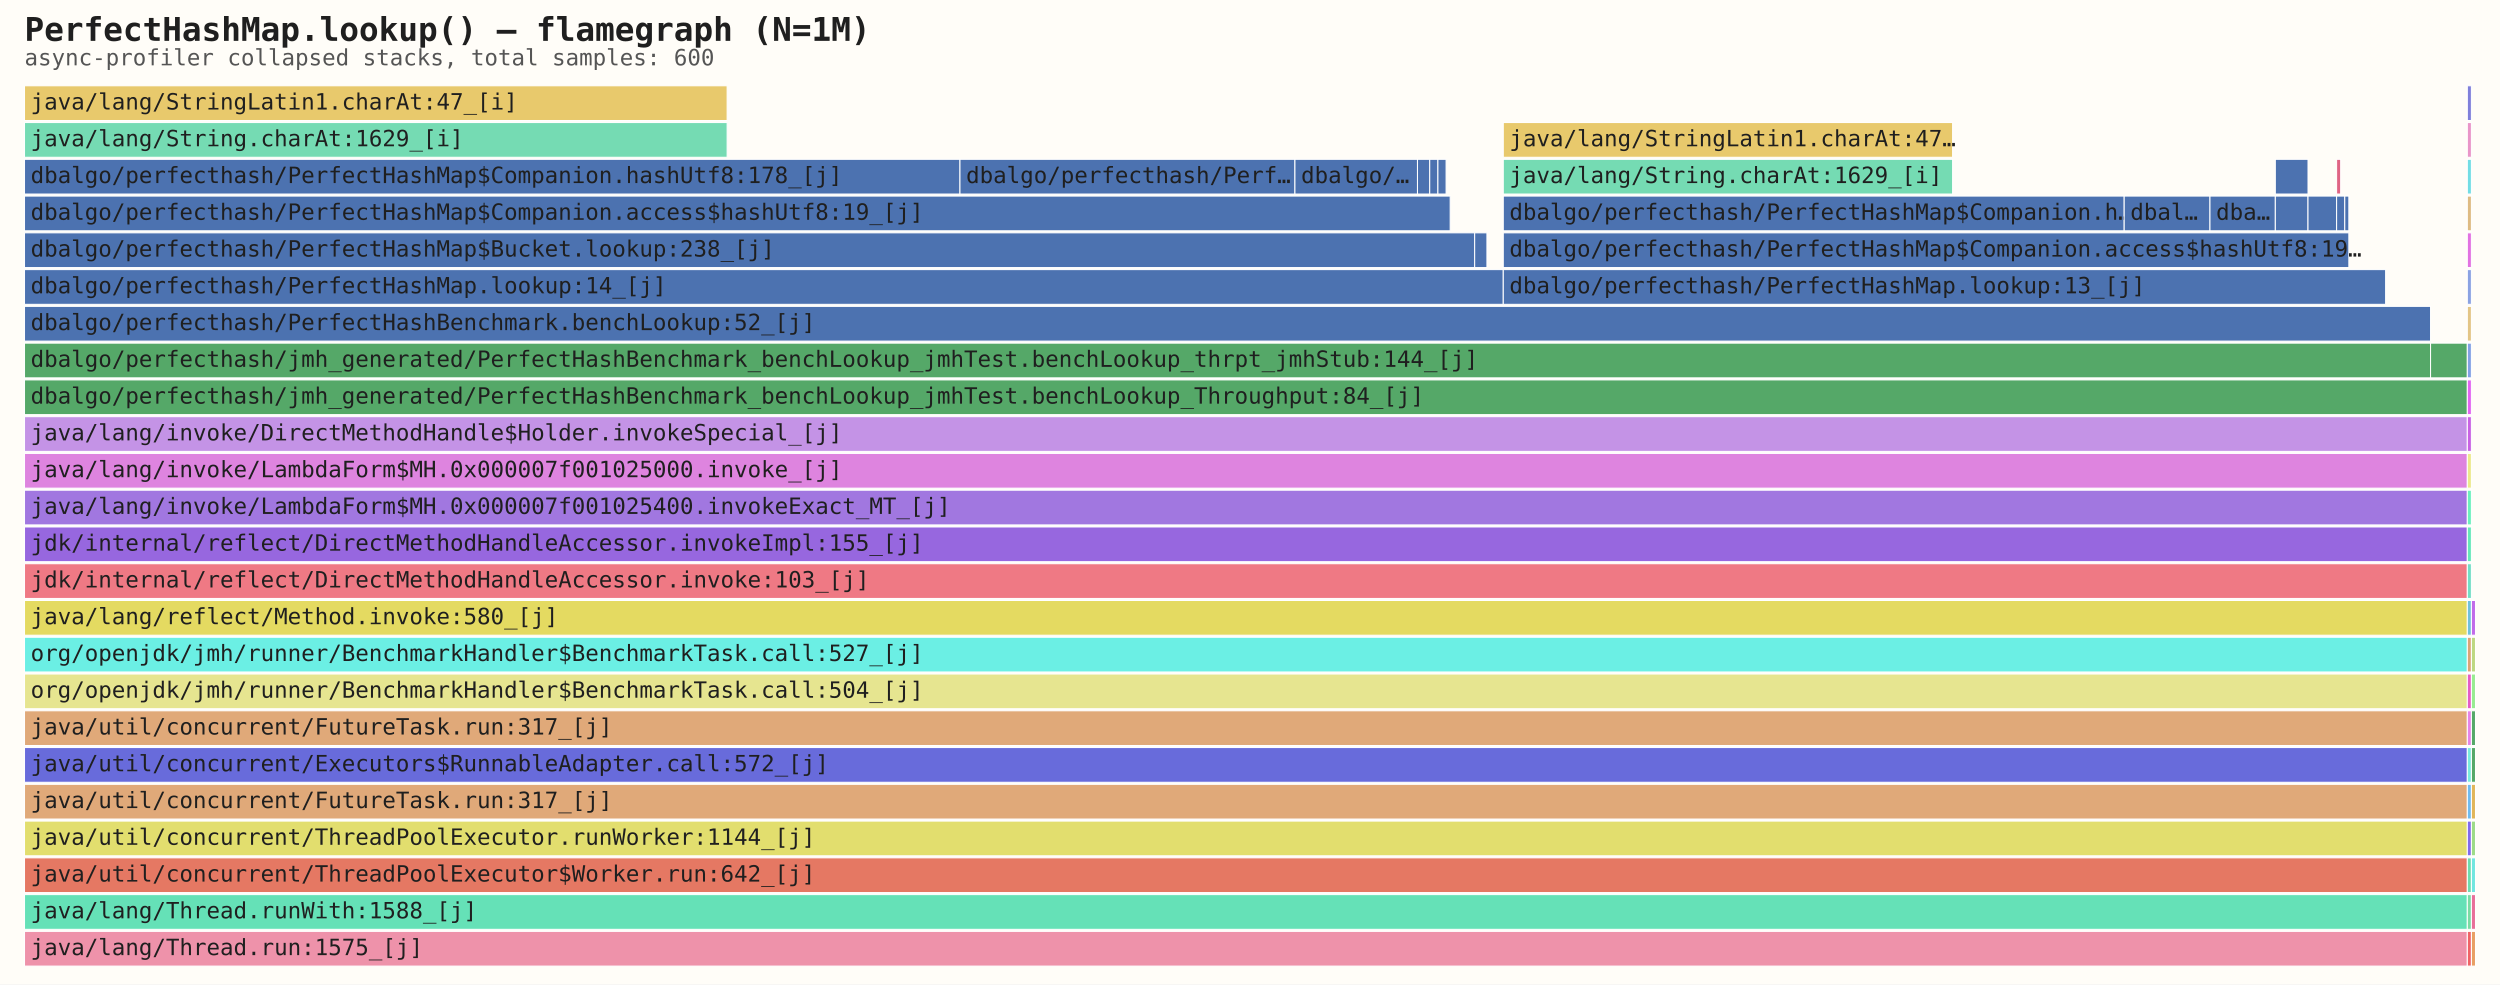
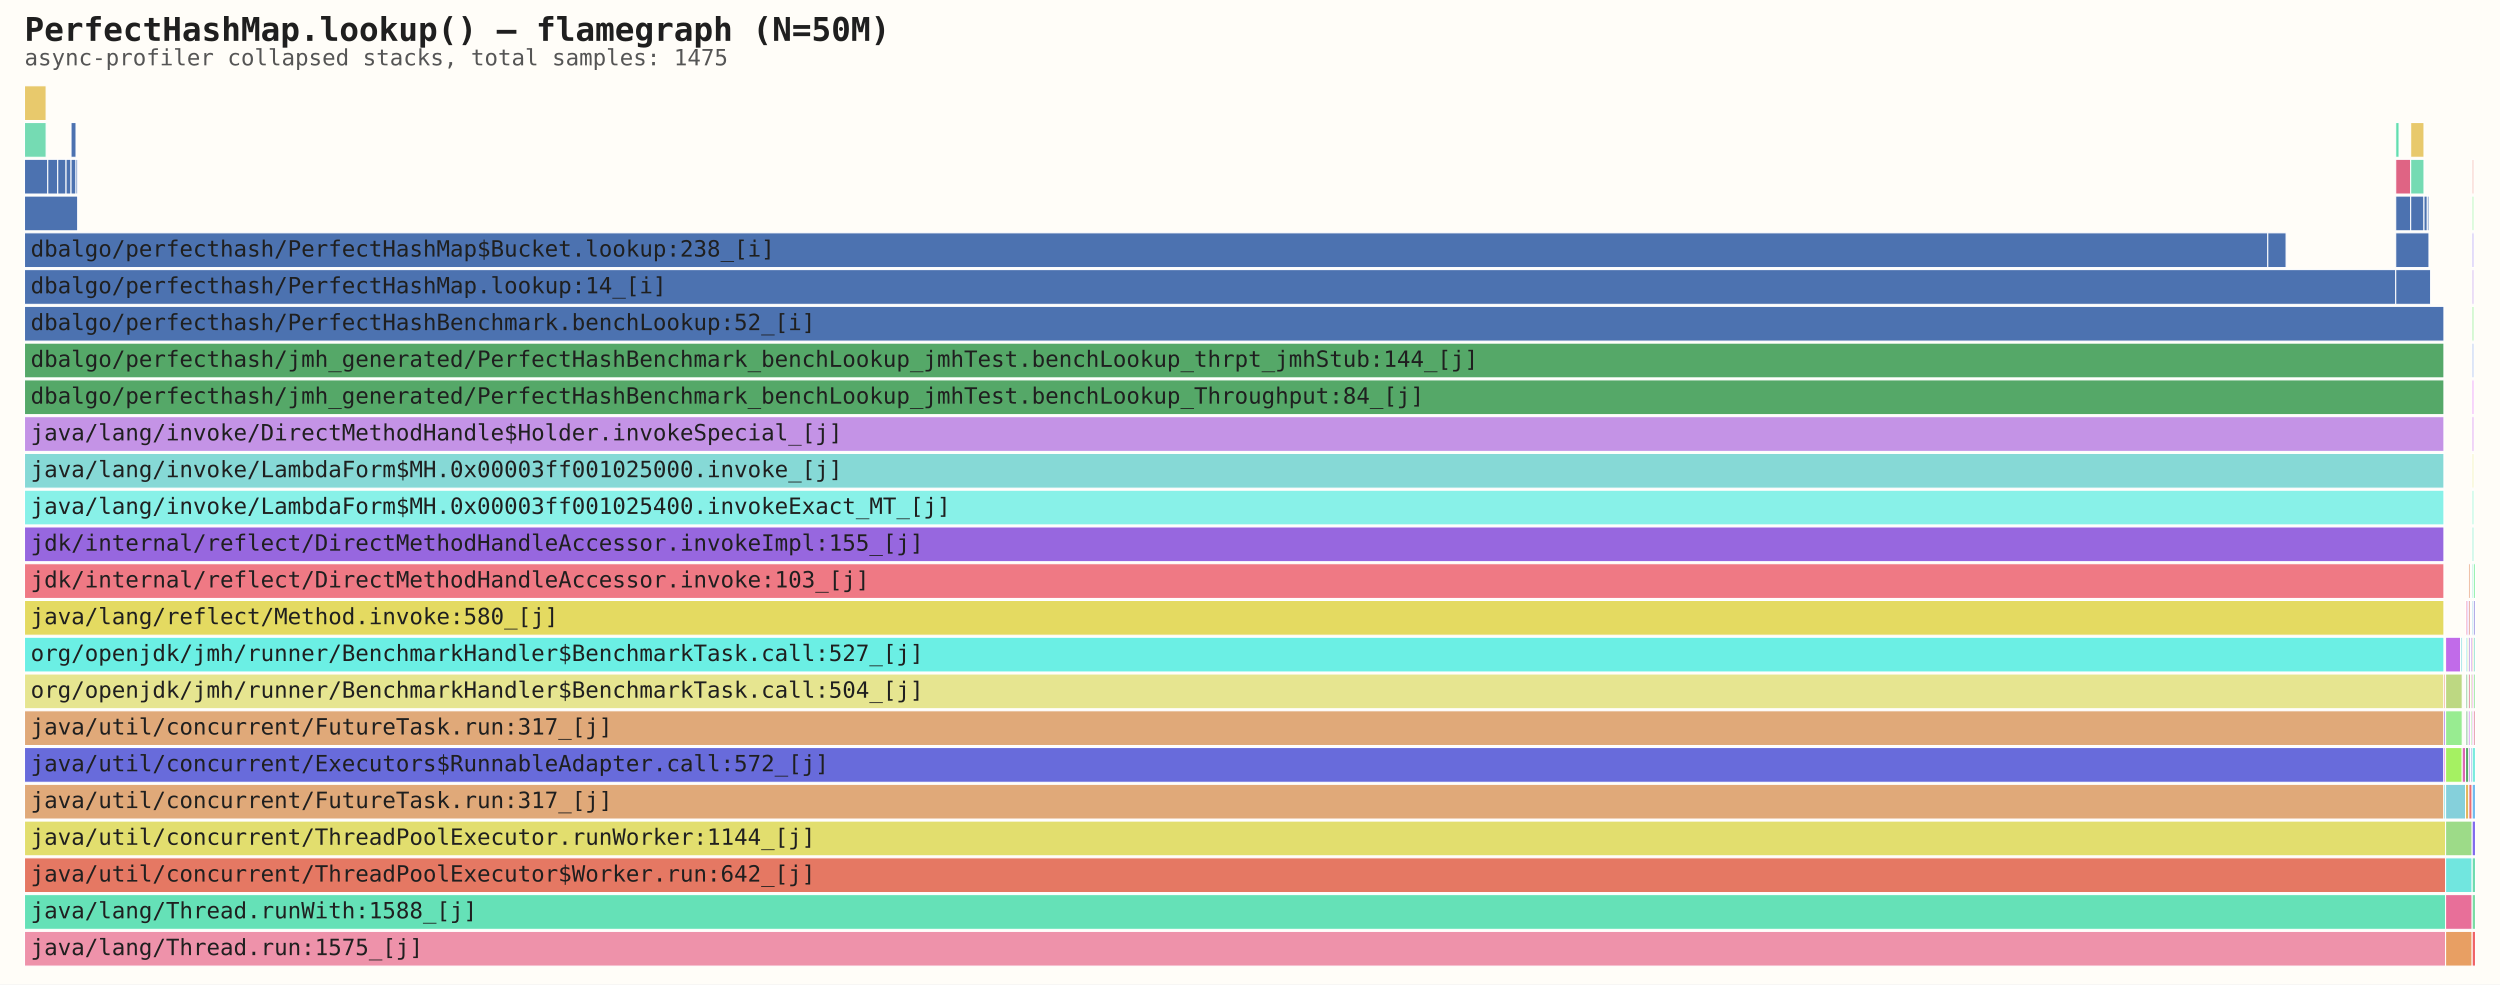
<svg xmlns="http://www.w3.org/2000/svg" width="1224" height="482" viewBox="0 0 1224 482">
  <style>text{font-family:Menlo,Consolas,monospace;fill:#1f1f1f}.title{font-size:16px;font-weight:700}.meta{font-size:11px;fill:#555}.frame{stroke:#ffffff;stroke-width:0.5}.label{font-size:11px;dominant-baseline:middle}</style>
  <rect width="100%" height="100%" fill="#fffdf8" />
-   <text class="title" x="12" y="20">PerfectHashMap.lookup() — flamegraph (N=1M)</text>
-   <text class="meta" x="12" y="32">async-profiler collapsed stacks, total samples: 600</text>
-   <g>
-     <rect class="frame" x="12.00" y="456.00" width="1196.00" height="17" fill="#ee92aa" />
+   <text class="title" x="12" y="20">PerfectHashMap.lookup() — flamegraph (N=50M)</text>
+   <text class="meta" x="12" y="32">async-profiler collapsed stacks, total samples: 1475</text>
+   <g>
+     <rect class="frame" x="12.00" y="456.00" width="1185.36" height="17" fill="#ee92aa" />
    <text class="label" x="15.00" y="464.50">java/lang/Thread.run:1575_[j]</text>
  </g>
  <g>
-     <rect class="frame" x="12.00" y="438.00" width="1196.00" height="17" fill="#65e1b7" />
+     <rect class="frame" x="12.00" y="438.00" width="1185.36" height="17" fill="#65e1b7" />
    <text class="label" x="15.00" y="446.50">java/lang/Thread.runWith:1588_[j]</text>
  </g>
  <g>
-     <rect class="frame" x="12.00" y="420.00" width="1196.00" height="17" fill="#e57863" />
+     <rect class="frame" x="12.00" y="420.00" width="1185.36" height="17" fill="#e57863" />
    <text class="label" x="15.00" y="428.50">java/util/concurrent/ThreadPoolExecutor$Worker.run:642_[j]</text>
  </g>
  <g>
-     <rect class="frame" x="12.00" y="402.00" width="1196.00" height="17" fill="#e2de6e" />
+     <rect class="frame" x="12.00" y="402.00" width="1185.36" height="17" fill="#e2de6e" />
    <text class="label" x="15.00" y="410.50">java/util/concurrent/ThreadPoolExecutor.runWorker:1144_[j]</text>
  </g>
  <g>
-     <rect class="frame" x="12.00" y="384.00" width="1196.00" height="17" fill="#e0a979" />
+     <rect class="frame" x="12.00" y="384.00" width="1184.54" height="17" fill="#e0a979" />
    <text class="label" x="15.00" y="392.50">java/util/concurrent/FutureTask.run:317_[j]</text>
  </g>
  <g>
-     <rect class="frame" x="12.00" y="366.00" width="1196.00" height="17" fill="#686bdb" />
+     <rect class="frame" x="12.00" y="366.00" width="1184.54" height="17" fill="#686bdb" />
    <text class="label" x="15.00" y="374.50">java/util/concurrent/Executors$RunnableAdapter.call:572_[j]</text>
  </g>
  <g>
-     <rect class="frame" x="12.00" y="348.00" width="1196.00" height="17" fill="#e0a979" />
+     <rect class="frame" x="12.00" y="348.00" width="1184.54" height="17" fill="#e0a979" />
    <text class="label" x="15.00" y="356.50">java/util/concurrent/FutureTask.run:317_[j]</text>
  </g>
  <g>
-     <rect class="frame" x="12.00" y="330.00" width="1196.00" height="17" fill="#e6e590" />
+     <rect class="frame" x="12.00" y="330.00" width="1184.54" height="17" fill="#e6e590" />
    <text class="label" x="15.00" y="338.50">org/openjdk/jmh/runner/BenchmarkHandler$BenchmarkTask.call:504_[j]</text>
  </g>
  <g>
-     <rect class="frame" x="12.00" y="312.00" width="1196.00" height="17" fill="#6befe4" />
+     <rect class="frame" x="12.00" y="312.00" width="1184.54" height="17" fill="#6befe4" />
    <text class="label" x="15.00" y="320.50">org/openjdk/jmh/runner/BenchmarkHandler$BenchmarkTask.call:527_[j]</text>
  </g>
  <g>
-     <rect class="frame" x="12.00" y="294.00" width="1196.00" height="17" fill="#e4da61" />
+     <rect class="frame" x="12.00" y="294.00" width="1184.54" height="17" fill="#e4da61" />
    <text class="label" x="15.00" y="302.50">java/lang/reflect/Method.invoke:580_[j]</text>
  </g>
  <g>
-     <rect class="frame" x="12.00" y="276.00" width="1196.00" height="17" fill="#ef7984" />
+     <rect class="frame" x="12.00" y="276.00" width="1184.54" height="17" fill="#ef7984" />
    <text class="label" x="15.00" y="284.50">jdk/internal/reflect/DirectMethodHandleAccessor.invoke:103_[j]</text>
  </g>
  <g>
-     <rect class="frame" x="12.00" y="258.00" width="1196.00" height="17" fill="#9767df" />
+     <rect class="frame" x="12.00" y="258.00" width="1184.54" height="17" fill="#9767df" />
    <text class="label" x="15.00" y="266.50">jdk/internal/reflect/DirectMethodHandleAccessor.invokeImpl:155_[j]</text>
  </g>
  <g>
-     <rect class="frame" x="12.00" y="240.00" width="1196.00" height="17" fill="#a177e0" />
-     <text class="label" x="15.00" y="248.50">java/lang/invoke/LambdaForm$MH.0x000007f001025400.invokeExact_MT_[j]</text>
-   </g>
-   <g>
-     <rect class="frame" x="12.00" y="222.00" width="1196.00" height="17" fill="#de84df" />
-     <text class="label" x="15.00" y="230.50">java/lang/invoke/LambdaForm$MH.0x000007f001025000.invoke_[j]</text>
-   </g>
-   <g>
-     <rect class="frame" x="12.00" y="204.00" width="1196.00" height="17" fill="#c493e6" />
+     <rect class="frame" x="12.00" y="240.00" width="1184.54" height="17" fill="#88f1e8" />
+     <text class="label" x="15.00" y="248.50">java/lang/invoke/LambdaForm$MH.0x00003ff001025400.invokeExact_MT_[j]</text>
+   </g>
+   <g>
+     <rect class="frame" x="12.00" y="222.00" width="1184.54" height="17" fill="#86d9d6" />
+     <text class="label" x="15.00" y="230.50">java/lang/invoke/LambdaForm$MH.0x00003ff001025000.invoke_[j]</text>
+   </g>
+   <g>
+     <rect class="frame" x="12.00" y="204.00" width="1184.54" height="17" fill="#c493e6" />
    <text class="label" x="15.00" y="212.50">java/lang/invoke/DirectMethodHandle$Holder.invokeSpecial_[j]</text>
  </g>
  <g>
-     <rect class="frame" x="12.00" y="186.00" width="1196.00" height="17" fill="#55a868" />
+     <rect class="frame" x="12.00" y="186.00" width="1184.54" height="17" fill="#55a868" />
    <text class="label" x="15.00" y="194.50">dbalgo/perfecthash/jmh_generated/PerfectHashBenchmark_benchLookup_jmhTest.benchLookup_Throughput:84_[j]</text>
  </g>
  <g>
-     <rect class="frame" x="12.00" y="168.00" width="1178.00" height="17" fill="#55a868" />
+     <rect class="frame" x="12.00" y="168.00" width="1184.54" height="17" fill="#55a868" />
    <text class="label" x="15.00" y="176.50">dbalgo/perfecthash/jmh_generated/PerfectHashBenchmark_benchLookup_jmhTest.benchLookup_thrpt_jmhStub:144_[j]</text>
  </g>
  <g>
-     <rect class="frame" x="12.00" y="150.00" width="1178.00" height="17" fill="#4c72b0" />
-     <text class="label" x="15.00" y="158.50">dbalgo/perfecthash/PerfectHashBenchmark.benchLookup:52_[j]</text>
-   </g>
-   <g>
-     <rect class="frame" x="12.00" y="132.00" width="724.00" height="17" fill="#4c72b0" />
-     <text class="label" x="15.00" y="140.50">dbalgo/perfecthash/PerfectHashMap.lookup:14_[j]</text>
-   </g>
-   <g>
-     <rect class="frame" x="12.00" y="114.00" width="710.00" height="17" fill="#4c72b0" />
-     <text class="label" x="15.00" y="122.50">dbalgo/perfecthash/PerfectHashMap$Bucket.lookup:238_[j]</text>
-   </g>
-   <g>
-     <rect class="frame" x="12.00" y="96.00" width="698.00" height="17" fill="#4c72b0" />
-     <text class="label" x="15.00" y="104.50">dbalgo/perfecthash/PerfectHashMap$Companion.access$hashUtf8:19_[j]</text>
-   </g>
-   <g>
-     <rect class="frame" x="12.00" y="78.00" width="458.00" height="17" fill="#4c72b0" />
-     <text class="label" x="15.00" y="86.50">dbalgo/perfecthash/PerfectHashMap$Companion.hashUtf8:178_[j]</text>
-   </g>
-   <g>
-     <rect class="frame" x="12.00" y="60.00" width="344.00" height="17" fill="#75dbb3" />
-     <text class="label" x="15.00" y="68.50">java/lang/String.charAt:1629_[i]</text>
-   </g>
-   <g>
-     <rect class="frame" x="12.00" y="42.00" width="344.00" height="17" fill="#e8c96c" />
-     <text class="label" x="15.00" y="50.50">java/lang/StringLatin1.charAt:47_[i]</text>
-   </g>
-   <g>
-     <rect class="frame" x="470.00" y="78.00" width="164.00" height="17" fill="#4c72b0" />
-     <text class="label" x="473.00" y="86.50">dbalgo/perfecthash/Perf…</text>
-   </g>
-   <g>
-     <rect class="frame" x="634.00" y="78.00" width="60.00" height="17" fill="#4c72b0" />
-     <text class="label" x="637.00" y="86.50">dbalgo/…</text>
-   </g>
-   <g>
-     <rect class="frame" x="694.00" y="78.00" width="6.00" height="17" fill="#4c72b0" />
-   </g>
-   <g>
-     <rect class="frame" x="700.00" y="78.00" width="4.00" height="17" fill="#4c72b0" />
-   </g>
-   <g>
-     <rect class="frame" x="704.00" y="78.00" width="4.00" height="17" fill="#4c72b0" />
-   </g>
-   <g>
-     <rect class="frame" x="722.00" y="114.00" width="6.00" height="17" fill="#4c72b0" />
-   </g>
-   <g>
-     <rect class="frame" x="736.00" y="132.00" width="432.00" height="17" fill="#4c72b0" />
-     <text class="label" x="739.00" y="140.50">dbalgo/perfecthash/PerfectHashMap.lookup:13_[j]</text>
-   </g>
-   <g>
-     <rect class="frame" x="736.00" y="114.00" width="414.00" height="17" fill="#4c72b0" />
-     <text class="label" x="739.00" y="122.50">dbalgo/perfecthash/PerfectHashMap$Companion.access$hashUtf8:19…</text>
-   </g>
-   <g>
-     <rect class="frame" x="736.00" y="96.00" width="304.00" height="17" fill="#4c72b0" />
-     <text class="label" x="739.00" y="104.50">dbalgo/perfecthash/PerfectHashMap$Companion.h…</text>
-   </g>
-   <g>
-     <rect class="frame" x="736.00" y="78.00" width="220.00" height="17" fill="#75dbb3" />
-     <text class="label" x="739.00" y="86.50">java/lang/String.charAt:1629_[i]</text>
-   </g>
-   <g>
-     <rect class="frame" x="736.00" y="60.00" width="220.00" height="17" fill="#e8c96c" />
-     <text class="label" x="739.00" y="68.50">java/lang/StringLatin1.charAt:47…</text>
-   </g>
-   <g>
-     <rect class="frame" x="1040.00" y="96.00" width="42.00" height="17" fill="#4c72b0" />
-     <text class="label" x="1043.00" y="104.50">dbal…</text>
-   </g>
-   <g>
-     <rect class="frame" x="1082.00" y="96.00" width="32.00" height="17" fill="#4c72b0" />
-     <text class="label" x="1085.00" y="104.50">dba…</text>
-   </g>
-   <g>
-     <rect class="frame" x="1114.00" y="96.00" width="16.00" height="17" fill="#4c72b0" />
-   </g>
-   <g>
-     <rect class="frame" x="1114.00" y="78.00" width="16.00" height="17" fill="#4c72b0" />
-   </g>
-   <g>
-     <rect class="frame" x="1130.00" y="96.00" width="14.00" height="17" fill="#4c72b0" />
-   </g>
-   <g>
-     <rect class="frame" x="1144.00" y="96.00" width="4.00" height="17" fill="#4c72b0" />
-   </g>
-   <g>
-     <rect class="frame" x="1144.00" y="78.00" width="2.00" height="17" fill="#df6484" />
-   </g>
-   <g>
-     <rect class="frame" x="1148.00" y="96.00" width="2.00" height="17" fill="#4c72b0" />
-   </g>
-   <g>
-     <rect class="frame" x="1190.00" y="168.00" width="18.00" height="17" fill="#55a868" />
-   </g>
-   <g>
-     <rect class="frame" x="1208.00" y="456.00" width="2.00" height="17" fill="#f06266" />
-   </g>
-   <g>
-     <rect class="frame" x="1208.00" y="438.00" width="2.00" height="17" fill="#7adca4" />
-   </g>
-   <g>
-     <rect class="frame" x="1208.00" y="420.00" width="2.00" height="17" fill="#6edbae" />
-   </g>
-   <g>
-     <rect class="frame" x="1208.00" y="402.00" width="2.00" height="17" fill="#816bed" />
-   </g>
-   <g>
-     <rect class="frame" x="1208.00" y="384.00" width="2.00" height="17" fill="#70bbef" />
-   </g>
-   <g>
-     <rect class="frame" x="1208.00" y="366.00" width="2.00" height="17" fill="#7aecde" />
-   </g>
-   <g>
-     <rect class="frame" x="1208.00" y="348.00" width="2.00" height="17" fill="#e683ea" />
-   </g>
-   <g>
-     <rect class="frame" x="1208.00" y="330.00" width="2.00" height="17" fill="#e55cc6" />
-   </g>
-   <g>
-     <rect class="frame" x="1208.00" y="312.00" width="2.00" height="17" fill="#dba477" />
-   </g>
-   <g>
-     <rect class="frame" x="1208.00" y="294.00" width="2.00" height="17" fill="#71c1db" />
-   </g>
-   <g>
-     <rect class="frame" x="1208.00" y="276.00" width="2.00" height="17" fill="#73ddc5" />
-   </g>
-   <g>
-     <rect class="frame" x="1208.00" y="258.00" width="2.00" height="17" fill="#65e8b8" />
-   </g>
-   <g>
-     <rect class="frame" x="1208.00" y="240.00" width="2.00" height="17" fill="#6cf1bd" />
-   </g>
-   <g>
-     <rect class="frame" x="1208.00" y="222.00" width="2.00" height="17" fill="#ece98c" />
-   </g>
-   <g>
-     <rect class="frame" x="1208.00" y="204.00" width="2.00" height="17" fill="#c962e3" />
-   </g>
-   <g>
-     <rect class="frame" x="1208.00" y="186.00" width="2.00" height="17" fill="#e263f1" />
-   </g>
-   <g>
-     <rect class="frame" x="1208.00" y="168.00" width="2.00" height="17" fill="#83a1e4" />
-   </g>
-   <g>
-     <rect class="frame" x="1208.00" y="150.00" width="2.00" height="17" fill="#e3c586" />
-   </g>
-   <g>
-     <rect class="frame" x="1208.00" y="132.00" width="2.00" height="17" fill="#8ba2e2" />
-   </g>
-   <g>
-     <rect class="frame" x="1208.00" y="114.00" width="2.00" height="17" fill="#e272e1" />
-   </g>
-   <g>
-     <rect class="frame" x="1208.00" y="96.00" width="2.00" height="17" fill="#debb83" />
-   </g>
-   <g>
-     <rect class="frame" x="1208.00" y="78.00" width="2.00" height="17" fill="#73dde4" />
-   </g>
-   <g>
-     <rect class="frame" x="1208.00" y="60.00" width="2.00" height="17" fill="#e995c8" />
-   </g>
-   <g>
-     <rect class="frame" x="1208.00" y="42.00" width="2.00" height="17" fill="#7f7fda" />
-   </g>
-   <g>
-     <rect class="frame" x="1210.00" y="456.00" width="2.00" height="17" fill="#e89f63" />
-   </g>
-   <g>
-     <rect class="frame" x="1210.00" y="438.00" width="2.00" height="17" fill="#e86f99" />
-   </g>
-   <g>
-     <rect class="frame" x="1210.00" y="420.00" width="2.00" height="17" fill="#71e6df" />
-   </g>
-   <g>
-     <rect class="frame" x="1210.00" y="402.00" width="2.00" height="17" fill="#9ddb88" />
-   </g>
-   <g>
-     <rect class="frame" x="1210.00" y="384.00" width="2.00" height="17" fill="#e1b65a" />
-   </g>
-   <g>
-     <rect class="frame" x="1210.00" y="366.00" width="2.00" height="17" fill="#55a868" />
-   </g>
-   <g>
-     <rect class="frame" x="1210.00" y="348.00" width="2.00" height="17" fill="#55a868" />
-   </g>
-   <g>
-     <rect class="frame" x="1210.00" y="330.00" width="2.00" height="17" fill="#98ec91" />
-   </g>
-   <g>
-     <rect class="frame" x="1210.00" y="312.00" width="2.00" height="17" fill="#bdd882" />
-   </g>
-   <g>
-     <rect class="frame" x="1210.00" y="294.00" width="2.00" height="17" fill="#c16be9" />
+     <rect class="frame" x="12.00" y="150.00" width="1184.54" height="17" fill="#4c72b0" />
+     <text class="label" x="15.00" y="158.50">dbalgo/perfecthash/PerfectHashBenchmark.benchLookup:52_[i]</text>
+   </g>
+   <g>
+     <rect class="frame" x="12.00" y="132.00" width="1160.95" height="17" fill="#4c72b0" />
+     <text class="label" x="15.00" y="140.50">dbalgo/perfecthash/PerfectHashMap.lookup:14_[i]</text>
+   </g>
+   <g>
+     <rect class="frame" x="12.00" y="114.00" width="1098.31" height="17" fill="#4c72b0" />
+     <text class="label" x="15.00" y="122.50">dbalgo/perfecthash/PerfectHashMap$Bucket.lookup:238_[i]</text>
+   </g>
+   <g>
+     <rect class="frame" x="12.00" y="96.00" width="26.03" height="17" fill="#4c72b0" />
+   </g>
+   <g>
+     <rect class="frame" x="12.00" y="78.00" width="11.39" height="17" fill="#4c72b0" />
+   </g>
+   <g>
+     <rect class="frame" x="12.00" y="60.00" width="10.58" height="17" fill="#75dbb3" />
+   </g>
+   <g>
+     <rect class="frame" x="12.00" y="42.00" width="10.58" height="17" fill="#e8c96c" />
+   </g>
+   <g>
+     <rect class="frame" x="23.39" y="78.00" width="4.88" height="17" fill="#4c72b0" />
+   </g>
+   <g>
+     <rect class="frame" x="28.27" y="78.00" width="4.07" height="17" fill="#4c72b0" />
+   </g>
+   <g>
+     <rect class="frame" x="32.34" y="78.00" width="2.44" height="17" fill="#4c72b0" />
+   </g>
+   <g>
+     <rect class="frame" x="34.78" y="78.00" width="2.44" height="17" fill="#4c72b0" />
+   </g>
+   <g>
+     <rect class="frame" x="34.78" y="60.00" width="2.44" height="17" fill="#4c72b0" />
+   </g>
+   <g>
+     <rect class="frame" x="37.22" y="78.00" width="0.81" height="17" fill="#4c72b0" />
+   </g>
+   <g>
+     <rect class="frame" x="1110.31" y="114.00" width="8.95" height="17" fill="#4c72b0" />
+   </g>
+   <g>
+     <rect class="frame" x="1172.95" y="132.00" width="17.08" height="17" fill="#4c72b0" />
+   </g>
+   <g>
+     <rect class="frame" x="1172.95" y="114.00" width="16.27" height="17" fill="#4c72b0" />
+   </g>
+   <g>
+     <rect class="frame" x="1172.95" y="96.00" width="7.32" height="17" fill="#4c72b0" />
+   </g>
+   <g>
+     <rect class="frame" x="1172.95" y="78.00" width="7.32" height="17" fill="#df6484" />
+   </g>
+   <g>
+     <rect class="frame" x="1172.95" y="60.00" width="1.63" height="17" fill="#62deae" />
+   </g>
+   <g>
+     <rect class="frame" x="1180.27" y="96.00" width="6.51" height="17" fill="#4c72b0" />
+   </g>
+   <g>
+     <rect class="frame" x="1180.27" y="78.00" width="6.51" height="17" fill="#75dbb3" />
+   </g>
+   <g>
+     <rect class="frame" x="1180.27" y="60.00" width="6.51" height="17" fill="#e8c96c" />
+   </g>
+   <g>
+     <rect class="frame" x="1186.78" y="96.00" width="1.63" height="17" fill="#4c72b0" />
+   </g>
+   <g>
+     <rect class="frame" x="1188.41" y="96.00" width="0.81" height="17" fill="#4c72b0" />
+   </g>
+   <g>
+     <rect class="frame" x="1196.54" y="384.00" width="0.81" height="17" fill="#70dade" />
+   </g>
+   <g>
+     <rect class="frame" x="1196.54" y="366.00" width="0.81" height="17" fill="#eb70de" />
+   </g>
+   <g>
+     <rect class="frame" x="1196.54" y="348.00" width="0.81" height="17" fill="#985ce3" />
+   </g>
+   <g>
+     <rect class="frame" x="1196.54" y="330.00" width="0.81" height="17" fill="#eda082" />
+   </g>
+   <g>
+     <rect class="frame" x="1197.36" y="456.00" width="13.02" height="17" fill="#e89f63" />
+   </g>
+   <g>
+     <rect class="frame" x="1197.36" y="438.00" width="13.02" height="17" fill="#e86f99" />
+   </g>
+   <g>
+     <rect class="frame" x="1197.36" y="420.00" width="13.02" height="17" fill="#71e6df" />
+   </g>
+   <g>
+     <rect class="frame" x="1197.36" y="402.00" width="13.02" height="17" fill="#9ddb88" />
+   </g>
+   <g>
+     <rect class="frame" x="1197.36" y="384.00" width="9.76" height="17" fill="#85d0db" />
+   </g>
+   <g>
+     <rect class="frame" x="1197.36" y="366.00" width="8.14" height="17" fill="#a5f162" />
+   </g>
+   <g>
+     <rect class="frame" x="1197.36" y="348.00" width="8.14" height="17" fill="#98ec91" />
+   </g>
+   <g>
+     <rect class="frame" x="1197.36" y="330.00" width="8.14" height="17" fill="#bdd882" />
+   </g>
+   <g>
+     <rect class="frame" x="1197.36" y="312.00" width="7.32" height="17" fill="#c16be9" />
+   </g>
+   <g>
+     <rect class="frame" x="1204.68" y="312.00" width="0.81" height="17" fill="#88ddde" />
+   </g>
+   <g>
+     <rect class="frame" x="1205.49" y="366.00" width="1.63" height="17" fill="#dc67b4" />
+   </g>
+   <g>
+     <rect class="frame" x="1207.12" y="384.00" width="1.63" height="17" fill="#e1b65a" />
+   </g>
+   <g>
+     <rect class="frame" x="1207.12" y="366.00" width="1.63" height="17" fill="#55a868" />
+   </g>
+   <g>
+     <rect class="frame" x="1207.12" y="348.00" width="0.81" height="17" fill="#55a868" />
+   </g>
+   <g>
+     <rect class="frame" x="1207.12" y="330.00" width="0.81" height="17" fill="#55a868" />
+   </g>
+   <g>
+     <rect class="frame" x="1207.12" y="312.00" width="0.81" height="17" fill="#7de6e7" />
+   </g>
+   <g>
+     <rect class="frame" x="1207.12" y="294.00" width="0.81" height="17" fill="#ef7d9a" />
+   </g>
+   <g>
+     <rect class="frame" x="1207.93" y="348.00" width="0.81" height="17" fill="#55a868" />
+   </g>
+   <g>
+     <rect class="frame" x="1207.93" y="330.00" width="0.81" height="17" fill="#98ec91" />
+   </g>
+   <g>
+     <rect class="frame" x="1207.93" y="312.00" width="0.81" height="17" fill="#bdd882" />
+   </g>
+   <g>
+     <rect class="frame" x="1207.93" y="294.00" width="0.81" height="17" fill="#c16be9" />
+   </g>
+   <g>
+     <rect class="frame" x="1208.75" y="384.00" width="1.63" height="17" fill="#ec6c72" />
+   </g>
+   <g>
+     <rect class="frame" x="1208.75" y="366.00" width="0.81" height="17" fill="#c480e4" />
+   </g>
+   <g>
+     <rect class="frame" x="1208.75" y="348.00" width="0.81" height="17" fill="#d88cf1" />
+   </g>
+   <g>
+     <rect class="frame" x="1208.75" y="330.00" width="0.81" height="17" fill="#d9627e" />
+   </g>
+   <g>
+     <rect class="frame" x="1208.75" y="312.00" width="0.81" height="17" fill="#b587d9" />
+   </g>
+   <g>
+     <rect class="frame" x="1208.75" y="294.00" width="0.81" height="17" fill="#dd8d7b" />
+   </g>
+   <g>
+     <rect class="frame" x="1208.75" y="276.00" width="0.81" height="17" fill="#e59e77" />
+   </g>
+   <g>
+     <rect class="frame" x="1209.56" y="366.00" width="0.81" height="17" fill="#7f83d9" />
+   </g>
+   <g>
+     <rect class="frame" x="1209.56" y="348.00" width="0.81" height="17" fill="#98ec91" />
+   </g>
+   <g>
+     <rect class="frame" x="1209.56" y="330.00" width="0.81" height="17" fill="#bdd882" />
+   </g>
+   <g>
+     <rect class="frame" x="1209.56" y="312.00" width="0.81" height="17" fill="#c16be9" />
+   </g>
+   <g>
+     <rect class="frame" x="1210.37" y="456.00" width="1.63" height="17" fill="#f06266" />
+   </g>
+   <g>
+     <rect class="frame" x="1210.37" y="438.00" width="1.63" height="17" fill="#7adca4" />
+   </g>
+   <g>
+     <rect class="frame" x="1210.37" y="420.00" width="1.63" height="17" fill="#6edbae" />
+   </g>
+   <g>
+     <rect class="frame" x="1210.37" y="402.00" width="1.63" height="17" fill="#816bed" />
+   </g>
+   <g>
+     <rect class="frame" x="1210.37" y="384.00" width="1.63" height="17" fill="#70bbef" />
+   </g>
+   <g>
+     <rect class="frame" x="1210.37" y="366.00" width="1.63" height="17" fill="#7aecde" />
+   </g>
+   <g>
+     <rect class="frame" x="1210.37" y="348.00" width="0.81" height="17" fill="#e683ea" />
+   </g>
+   <g>
+     <rect class="frame" x="1210.37" y="330.00" width="0.81" height="17" fill="#e55cc6" />
+   </g>
+   <g>
+     <rect class="frame" x="1210.37" y="312.00" width="0.81" height="17" fill="#dba477" />
+   </g>
+   <g>
+     <rect class="frame" x="1210.37" y="294.00" width="0.81" height="17" fill="#71c1db" />
+   </g>
+   <g>
+     <rect class="frame" x="1210.37" y="276.00" width="0.81" height="17" fill="#73ddc5" />
+   </g>
+   <g>
+     <rect class="frame" x="1210.37" y="258.00" width="0.81" height="17" fill="#65e8b8" />
+   </g>
+   <g>
+     <rect class="frame" x="1210.37" y="240.00" width="0.81" height="17" fill="#6cf1bd" />
+   </g>
+   <g>
+     <rect class="frame" x="1210.37" y="222.00" width="0.81" height="17" fill="#ece98c" />
+   </g>
+   <g>
+     <rect class="frame" x="1210.37" y="204.00" width="0.81" height="17" fill="#c962e3" />
+   </g>
+   <g>
+     <rect class="frame" x="1210.37" y="186.00" width="0.81" height="17" fill="#e263f1" />
+   </g>
+   <g>
+     <rect class="frame" x="1210.37" y="168.00" width="0.81" height="17" fill="#83a1e4" />
+   </g>
+   <g>
+     <rect class="frame" x="1210.37" y="150.00" width="0.81" height="17" fill="#69e65f" />
+   </g>
+   <g>
+     <rect class="frame" x="1210.37" y="132.00" width="0.81" height="17" fill="#b785de" />
+   </g>
+   <g>
+     <rect class="frame" x="1210.37" y="114.00" width="0.81" height="17" fill="#9a7eea" />
+   </g>
+   <g>
+     <rect class="frame" x="1210.37" y="96.00" width="0.81" height="17" fill="#85ef85" />
+   </g>
+   <g>
+     <rect class="frame" x="1210.37" y="78.00" width="0.81" height="17" fill="#ef9d8d" />
+   </g>
+   <g>
+     <rect class="frame" x="1211.19" y="348.00" width="0.81" height="17" fill="#db788a" />
+   </g>
+   <g>
+     <rect class="frame" x="1211.19" y="330.00" width="0.81" height="17" fill="#7ee085" />
+   </g>
+   <g>
+     <rect class="frame" x="1211.19" y="312.00" width="0.81" height="17" fill="#75dec4" />
+   </g>
+   <g>
+     <rect class="frame" x="1211.19" y="294.00" width="0.81" height="17" fill="#887dd9" />
+   </g>
+   <g>
+     <rect class="frame" x="1211.19" y="276.00" width="0.81" height="17" fill="#60eb84" />
  </g>
</svg>
